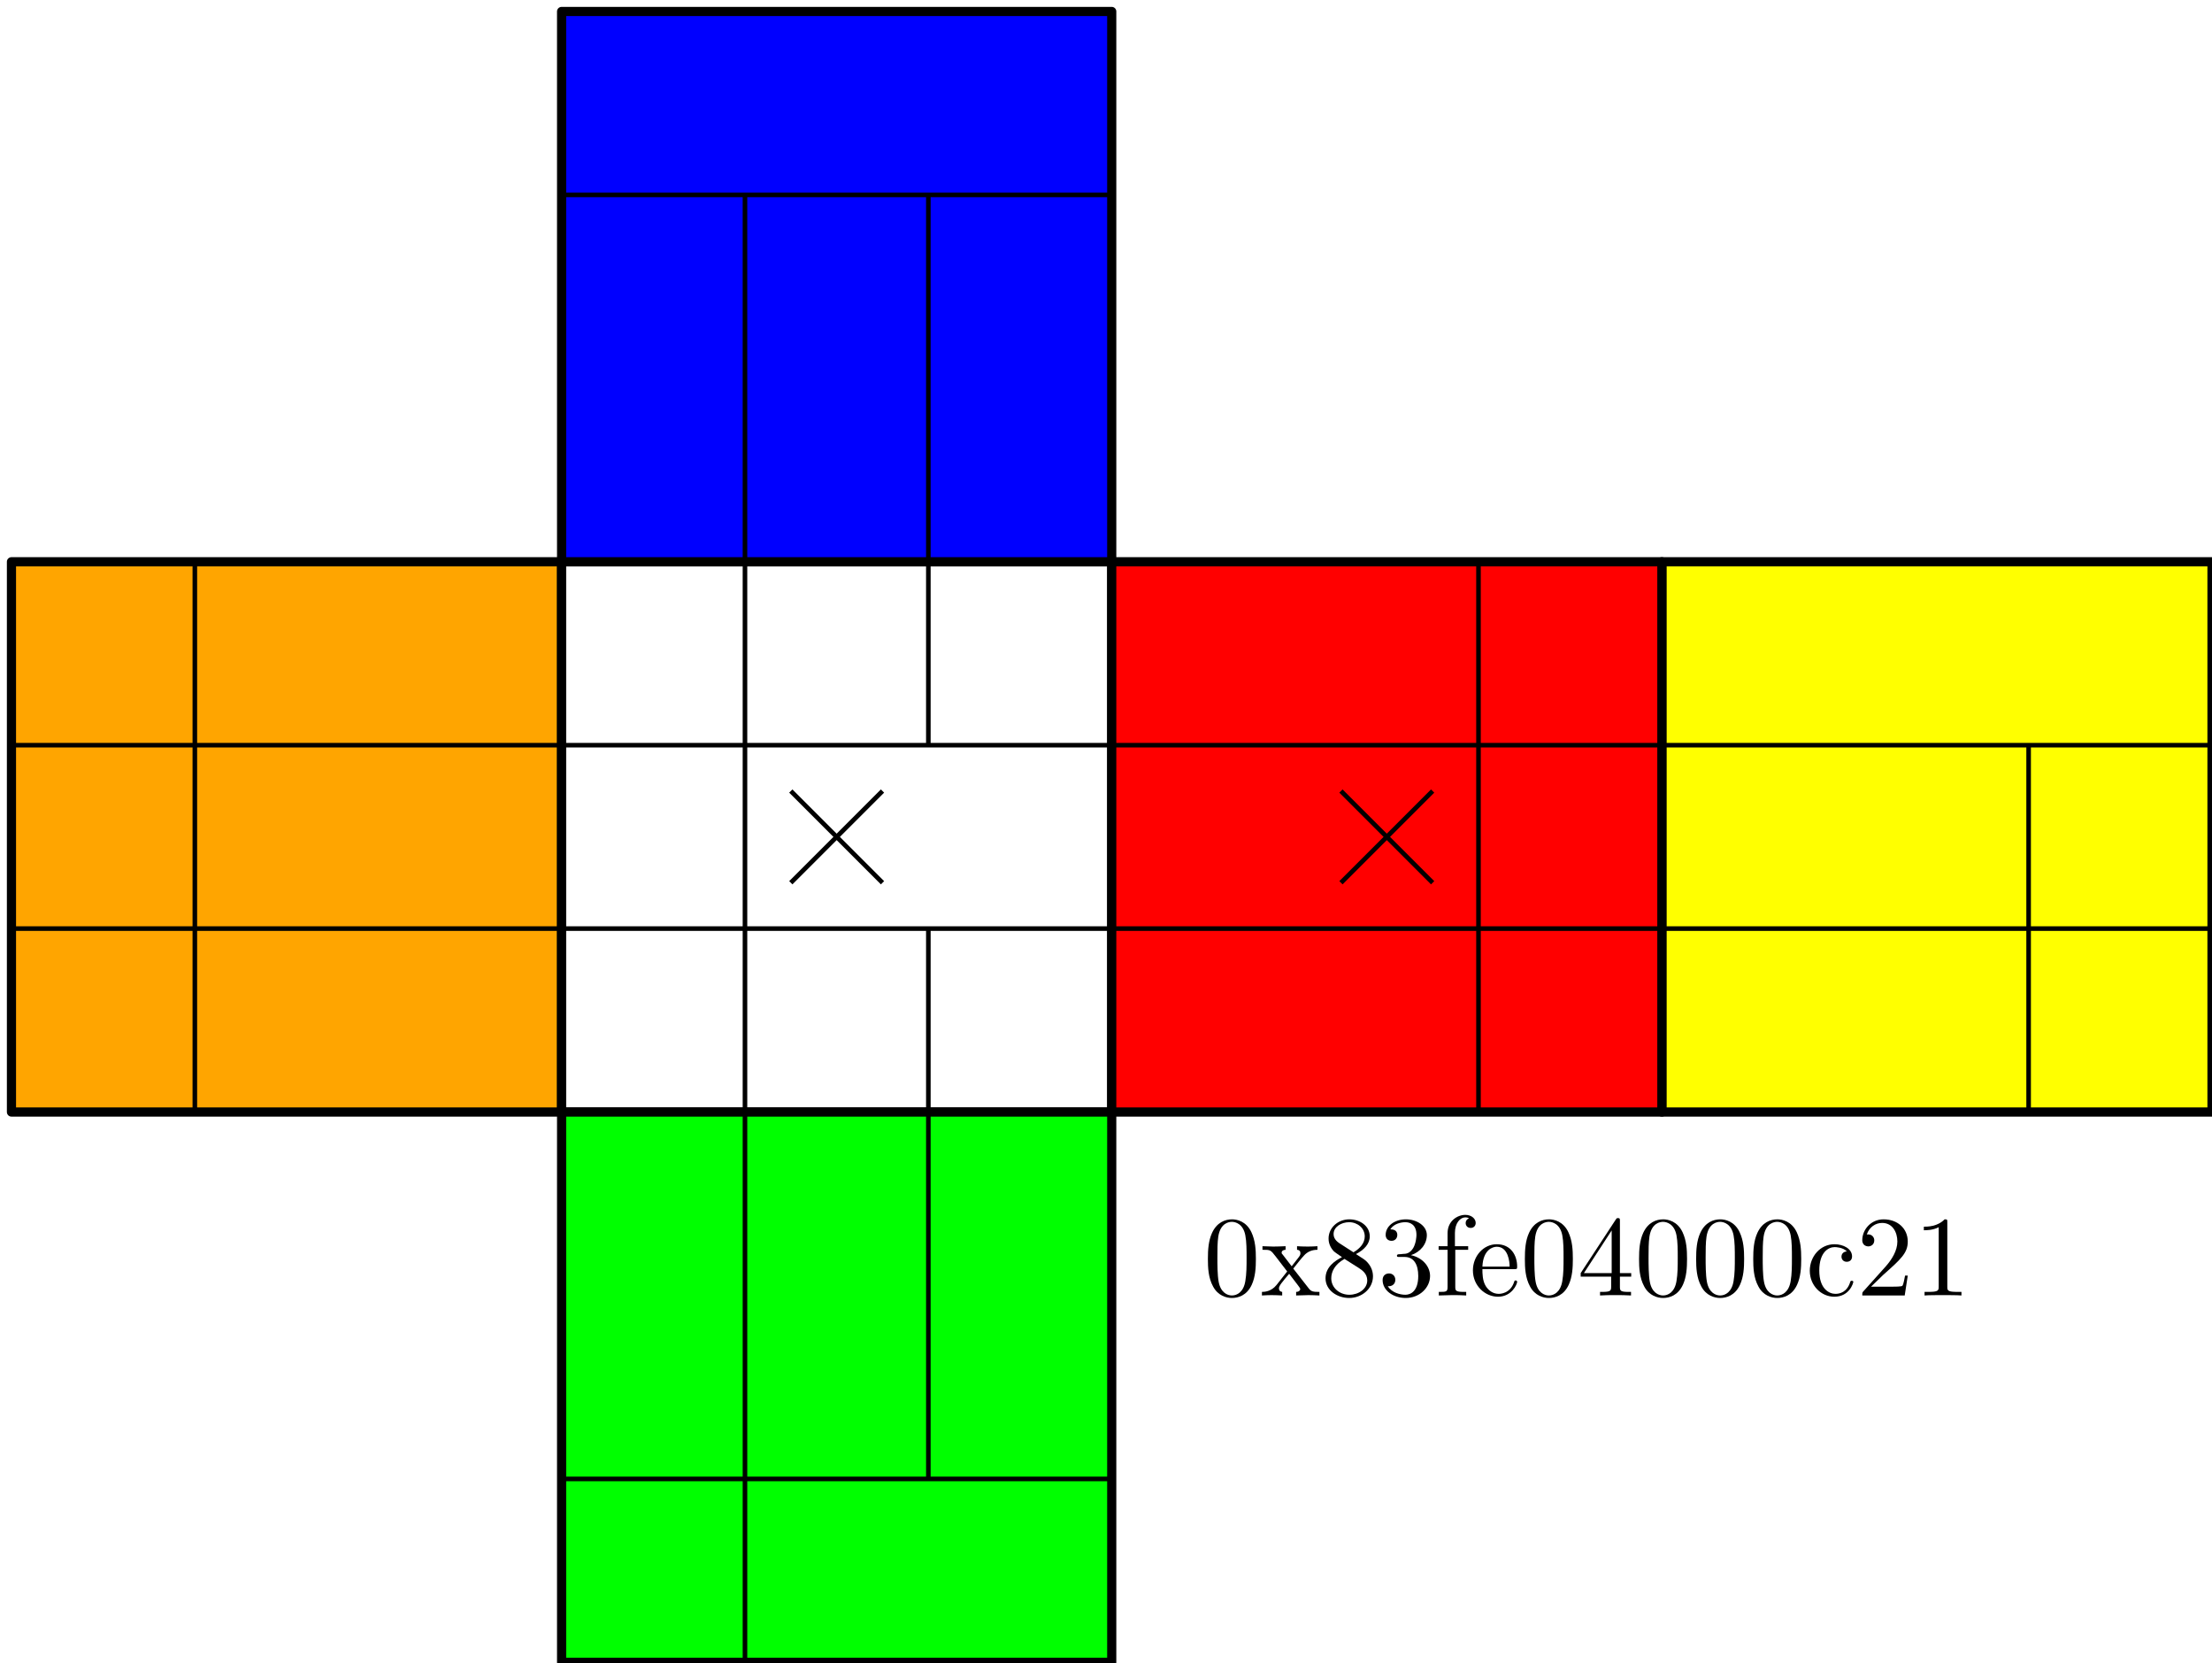
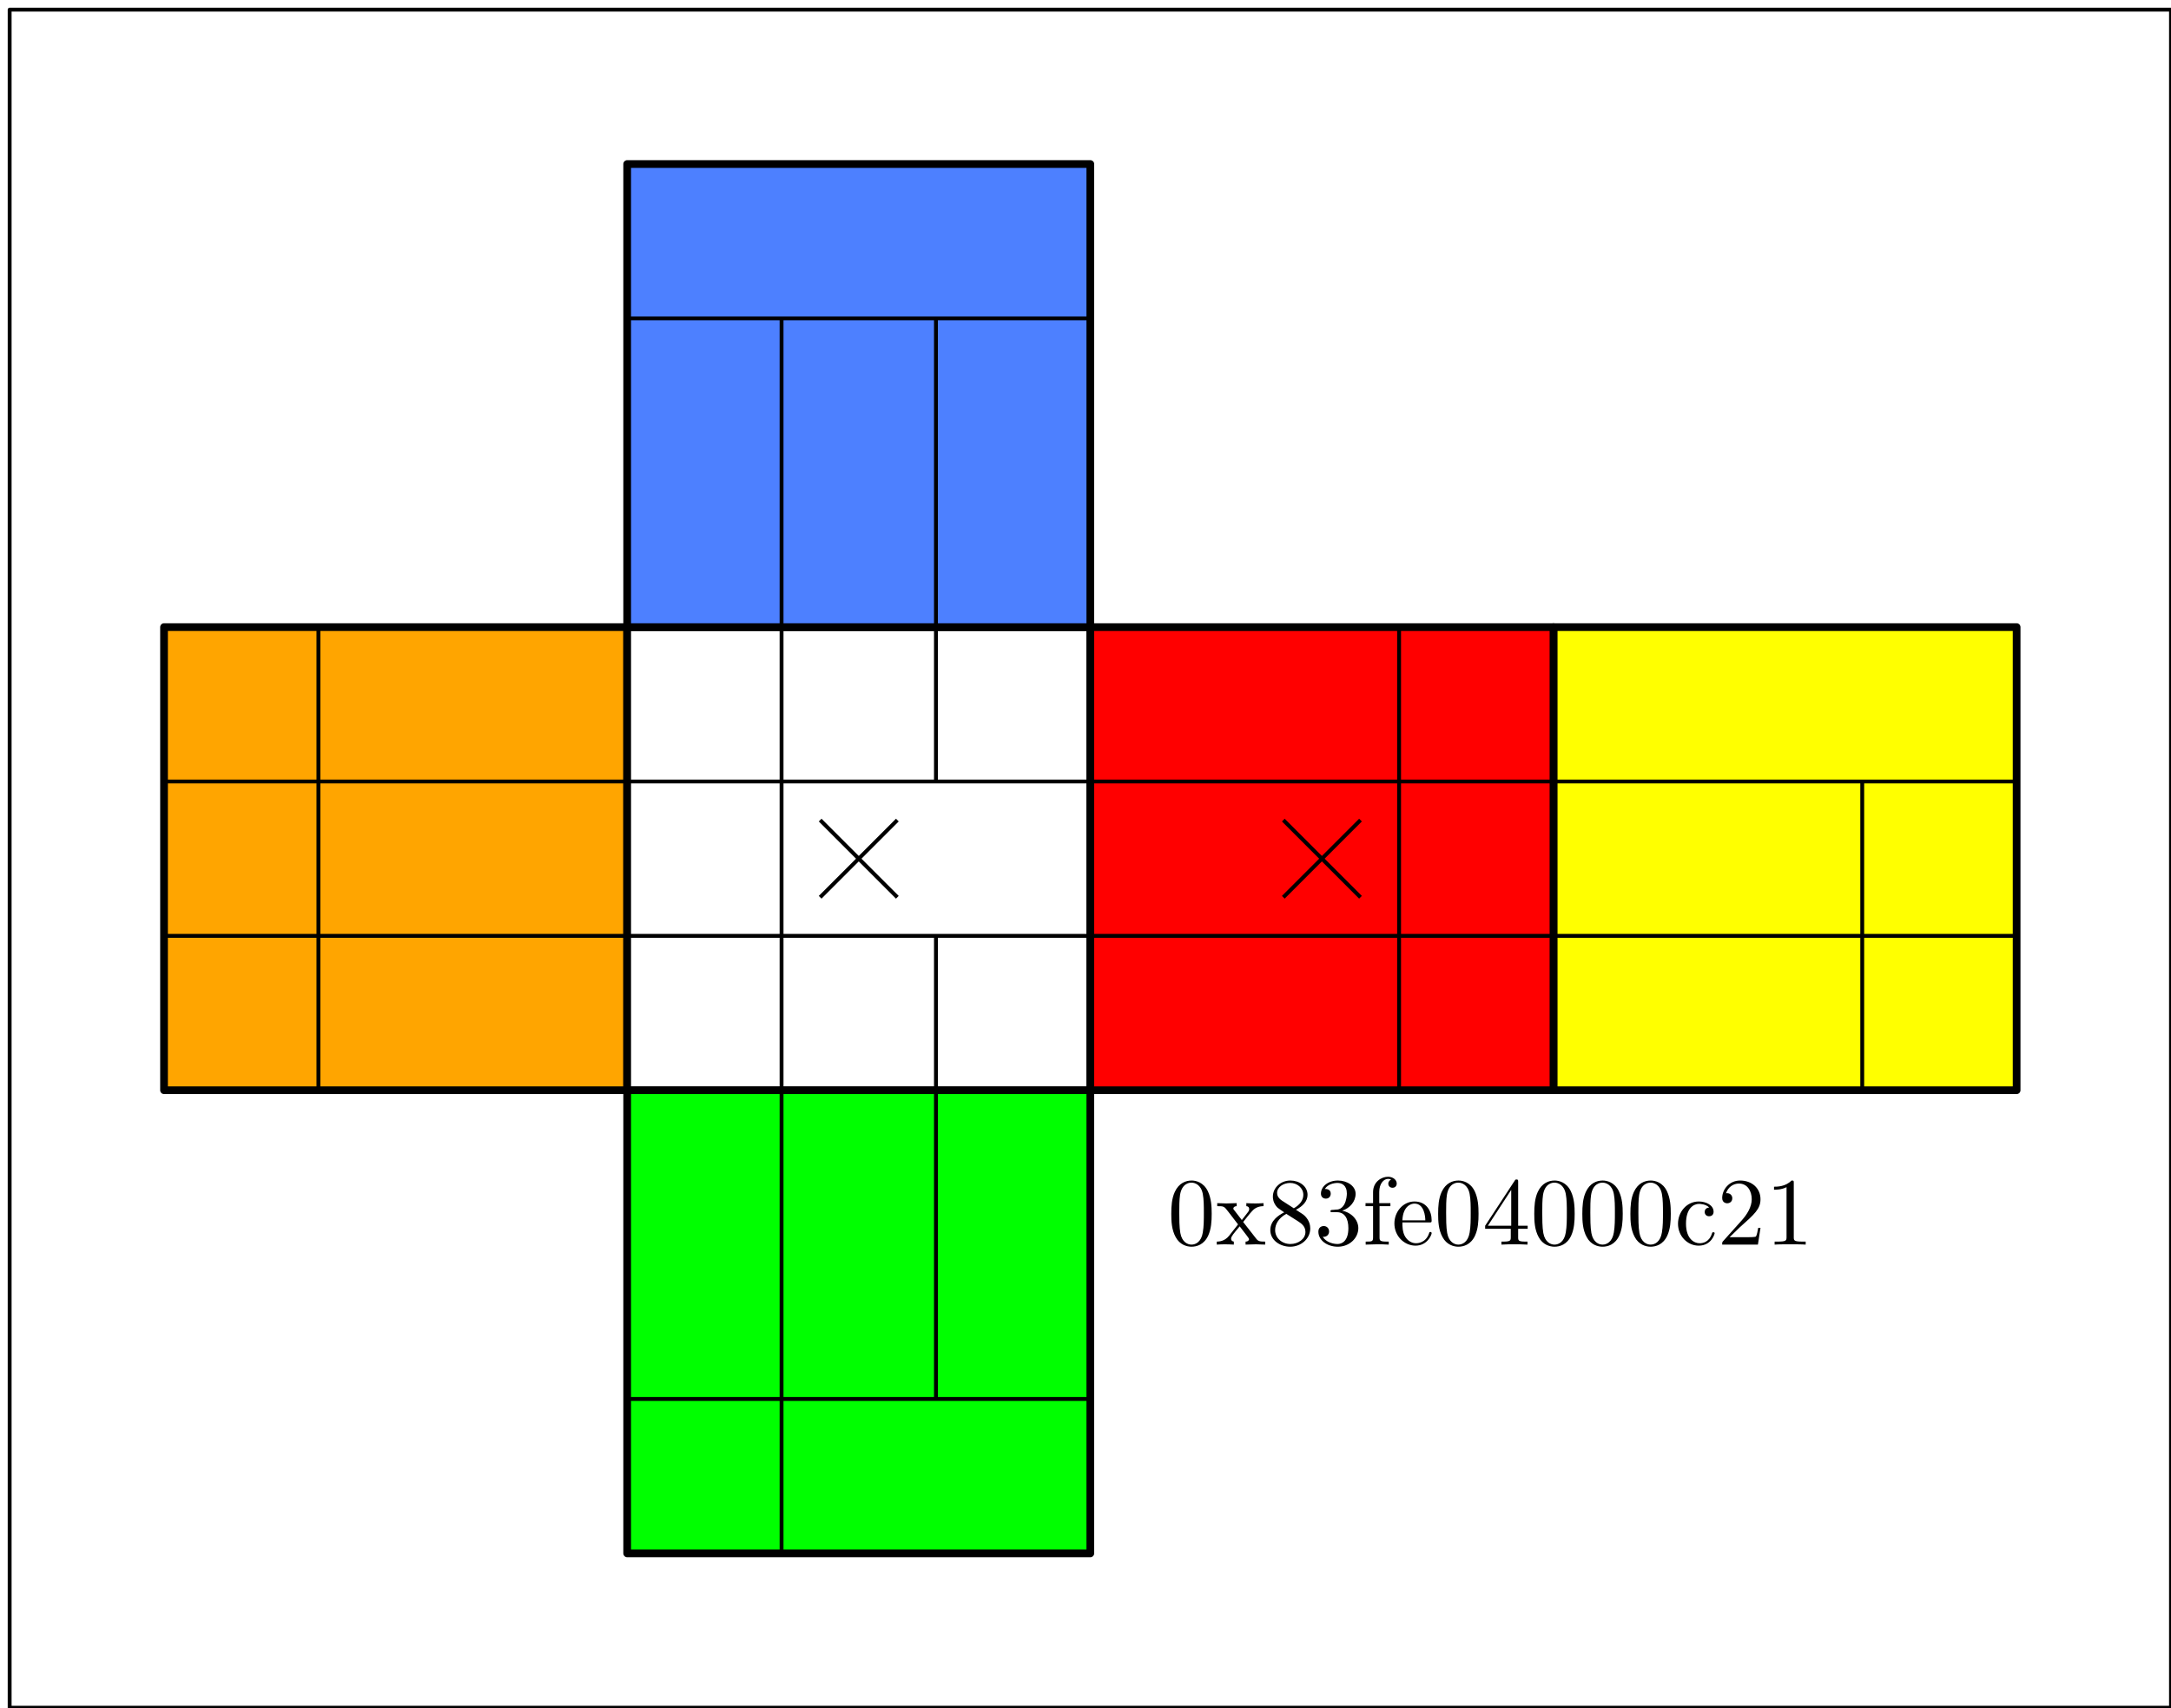
- <svg xmlns="http://www.w3.org/2000/svg" xmlns:xlink="http://www.w3.org/1999/xlink" width="193pt" height="145pt" viewBox="0 0 193 145" version="1.1">
+ <svg xmlns="http://www.w3.org/2000/svg" xmlns:xlink="http://www.w3.org/1999/xlink" width="225pt" height="177pt" viewBox="0 0 225 177" version="1.1">
  <defs>
    <g>
      <symbol overflow="visible" id="glyph0-0">
        <path style="stroke:none;" d="" />
      </symbol>
      <symbol overflow="visible" id="glyph0-1">
        <path style="stroke:none;" d="M 4.578 -3.188 C 4.578 -3.984 4.531 -4.781 4.188 -5.516 C 3.734 -6.484 2.906 -6.641 2.5 -6.641 C 1.891 -6.641 1.172 -6.375 0.75 -5.453 C 0.438 -4.766 0.391 -3.984 0.391 -3.188 C 0.391 -2.438 0.422 -1.547 0.844 -0.781 C 1.266 0.016 2 0.219 2.484 0.219 C 3.016 0.219 3.781 0.016 4.219 -0.938 C 4.531 -1.625 4.578 -2.406 4.578 -3.188 Z M 2.484 0 C 2.094 0 1.5 -0.25 1.328 -1.203 C 1.219 -1.797 1.219 -2.719 1.219 -3.312 C 1.219 -3.953 1.219 -4.609 1.297 -5.141 C 1.484 -6.328 2.234 -6.422 2.484 -6.422 C 2.812 -6.422 3.469 -6.234 3.656 -5.25 C 3.766 -4.688 3.766 -3.938 3.766 -3.312 C 3.766 -2.562 3.766 -1.891 3.656 -1.25 C 3.5 -0.297 2.938 0 2.484 0 Z M 2.484 0 " />
      </symbol>
      <symbol overflow="visible" id="glyph0-2">
        <path style="stroke:none;" d="M 2.859 -2.344 C 3.156 -2.719 3.531 -3.203 3.781 -3.469 C 4.094 -3.828 4.5 -3.984 4.969 -3.984 L 4.969 -4.297 C 4.703 -4.281 4.406 -4.266 4.141 -4.266 C 3.844 -4.266 3.312 -4.281 3.188 -4.297 L 3.188 -3.984 C 3.406 -3.969 3.484 -3.844 3.484 -3.672 C 3.484 -3.516 3.375 -3.391 3.328 -3.328 L 2.719 -2.547 L 1.938 -3.562 C 1.844 -3.656 1.844 -3.672 1.844 -3.734 C 1.844 -3.891 2 -3.984 2.188 -3.984 L 2.188 -4.297 C 1.938 -4.281 1.281 -4.266 1.109 -4.266 C 0.906 -4.266 0.438 -4.281 0.172 -4.297 L 0.172 -3.984 C 0.875 -3.984 0.875 -3.984 1.344 -3.375 L 2.328 -2.094 L 1.391 -0.906 C 0.922 -0.328 0.328 -0.312 0.125 -0.312 L 0.125 0 C 0.375 -0.016 0.688 -0.031 0.953 -0.031 C 1.234 -0.031 1.656 -0.016 1.891 0 L 1.891 -0.312 C 1.672 -0.344 1.609 -0.469 1.609 -0.625 C 1.609 -0.844 1.891 -1.172 2.5 -1.891 L 3.266 -0.891 C 3.344 -0.781 3.469 -0.625 3.469 -0.562 C 3.469 -0.469 3.375 -0.312 3.109 -0.312 L 3.109 0 C 3.406 -0.016 3.969 -0.031 4.188 -0.031 C 4.453 -0.031 4.844 -0.016 5.141 0 L 5.141 -0.312 C 4.609 -0.312 4.422 -0.328 4.203 -0.625 Z M 2.859 -2.344 " />
      </symbol>
      <symbol overflow="visible" id="glyph0-3">
        <path style="stroke:none;" d="M 1.625 -4.562 C 1.172 -4.859 1.125 -5.188 1.125 -5.359 C 1.125 -5.969 1.781 -6.391 2.484 -6.391 C 3.203 -6.391 3.844 -5.875 3.844 -5.156 C 3.844 -4.578 3.453 -4.109 2.859 -3.766 Z M 3.078 -3.609 C 3.797 -3.984 4.281 -4.5 4.281 -5.156 C 4.281 -6.078 3.406 -6.641 2.5 -6.641 C 1.5 -6.641 0.688 -5.906 0.688 -4.969 C 0.688 -4.797 0.703 -4.344 1.125 -3.875 C 1.234 -3.766 1.609 -3.516 1.859 -3.344 C 1.281 -3.047 0.422 -2.5 0.422 -1.5 C 0.422 -0.453 1.438 0.219 2.484 0.219 C 3.609 0.219 4.562 -0.609 4.562 -1.672 C 4.562 -2.031 4.453 -2.484 4.062 -2.906 C 3.875 -3.109 3.719 -3.203 3.078 -3.609 Z M 2.078 -3.188 L 3.312 -2.406 C 3.594 -2.219 4.062 -1.922 4.062 -1.312 C 4.062 -0.578 3.312 -0.062 2.5 -0.062 C 1.641 -0.062 0.922 -0.672 0.922 -1.5 C 0.922 -2.078 1.234 -2.719 2.078 -3.188 Z M 2.078 -3.188 " />
      </symbol>
      <symbol overflow="visible" id="glyph0-4">
        <path style="stroke:none;" d="M 2.891 -3.516 C 3.703 -3.781 4.281 -4.469 4.281 -5.266 C 4.281 -6.078 3.406 -6.641 2.453 -6.641 C 1.453 -6.641 0.688 -6.047 0.688 -5.281 C 0.688 -4.953 0.906 -4.766 1.203 -4.766 C 1.5 -4.766 1.703 -4.984 1.703 -5.281 C 1.703 -5.766 1.234 -5.766 1.094 -5.766 C 1.391 -6.266 2.047 -6.391 2.406 -6.391 C 2.828 -6.391 3.375 -6.172 3.375 -5.281 C 3.375 -5.156 3.344 -4.578 3.094 -4.141 C 2.797 -3.656 2.453 -3.625 2.203 -3.625 C 2.125 -3.609 1.891 -3.594 1.812 -3.594 C 1.734 -3.578 1.672 -3.562 1.672 -3.469 C 1.672 -3.359 1.734 -3.359 1.906 -3.359 L 2.344 -3.359 C 3.156 -3.359 3.531 -2.688 3.531 -1.703 C 3.531 -0.344 2.844 -0.062 2.406 -0.062 C 1.969 -0.062 1.219 -0.234 0.875 -0.812 C 1.219 -0.766 1.531 -0.984 1.531 -1.359 C 1.531 -1.719 1.266 -1.922 0.984 -1.922 C 0.734 -1.922 0.422 -1.781 0.422 -1.344 C 0.422 -0.438 1.344 0.219 2.438 0.219 C 3.656 0.219 4.562 -0.688 4.562 -1.703 C 4.562 -2.516 3.922 -3.297 2.891 -3.516 Z M 2.891 -3.516 " />
      </symbol>
      <symbol overflow="visible" id="glyph0-5">
        <path style="stroke:none;" d="M 1.75 -4.297 L 1.75 -5.453 C 1.75 -6.328 2.219 -6.812 2.656 -6.812 C 2.688 -6.812 2.844 -6.812 2.984 -6.734 C 2.875 -6.703 2.688 -6.562 2.688 -6.312 C 2.688 -6.094 2.844 -5.891 3.125 -5.891 C 3.406 -5.891 3.562 -6.094 3.562 -6.328 C 3.562 -6.703 3.188 -7.031 2.656 -7.031 C 1.969 -7.031 1.109 -6.5 1.109 -5.438 L 1.109 -4.297 L 0.328 -4.297 L 0.328 -3.984 L 1.109 -3.984 L 1.109 -0.75 C 1.109 -0.312 1 -0.312 0.344 -0.312 L 0.344 0 C 0.734 -0.016 1.203 -0.031 1.469 -0.031 C 1.875 -0.031 2.344 -0.031 2.734 0 L 2.734 -0.312 L 2.531 -0.312 C 1.797 -0.312 1.781 -0.422 1.781 -0.781 L 1.781 -3.984 L 2.906 -3.984 L 2.906 -4.297 Z M 1.75 -4.297 " />
      </symbol>
      <symbol overflow="visible" id="glyph0-6">
        <path style="stroke:none;" d="M 1.109 -2.516 C 1.172 -4 2.016 -4.25 2.359 -4.25 C 3.375 -4.25 3.484 -2.906 3.484 -2.516 Z M 1.109 -2.297 L 3.891 -2.297 C 4.109 -2.297 4.141 -2.297 4.141 -2.516 C 4.141 -3.5 3.594 -4.469 2.359 -4.469 C 1.203 -4.469 0.281 -3.438 0.281 -2.188 C 0.281 -0.859 1.328 0.109 2.469 0.109 C 3.688 0.109 4.141 -1 4.141 -1.188 C 4.141 -1.281 4.062 -1.312 4 -1.312 C 3.922 -1.312 3.891 -1.25 3.875 -1.172 C 3.531 -0.141 2.625 -0.141 2.531 -0.141 C 2.031 -0.141 1.641 -0.438 1.406 -0.812 C 1.109 -1.281 1.109 -1.938 1.109 -2.297 Z M 1.109 -2.297 " />
      </symbol>
      <symbol overflow="visible" id="glyph0-7">
        <path style="stroke:none;" d="M 2.938 -1.641 L 2.938 -0.781 C 2.938 -0.422 2.906 -0.312 2.172 -0.312 L 1.969 -0.312 L 1.969 0 C 2.375 -0.031 2.891 -0.031 3.312 -0.031 C 3.734 -0.031 4.25 -0.031 4.672 0 L 4.672 -0.312 L 4.453 -0.312 C 3.719 -0.312 3.703 -0.422 3.703 -0.781 L 3.703 -1.641 L 4.688 -1.641 L 4.688 -1.953 L 3.703 -1.953 L 3.703 -6.484 C 3.703 -6.688 3.703 -6.75 3.531 -6.75 C 3.453 -6.75 3.422 -6.75 3.344 -6.625 L 0.281 -1.953 L 0.281 -1.641 Z M 2.984 -1.953 L 0.562 -1.953 L 2.984 -5.672 Z M 2.984 -1.953 " />
      </symbol>
      <symbol overflow="visible" id="glyph0-8">
        <path style="stroke:none;" d="M 1.172 -2.172 C 1.172 -3.797 1.984 -4.219 2.516 -4.219 C 2.609 -4.219 3.234 -4.203 3.578 -3.844 C 3.172 -3.812 3.109 -3.516 3.109 -3.391 C 3.109 -3.125 3.297 -2.938 3.562 -2.938 C 3.828 -2.938 4.031 -3.094 4.031 -3.406 C 4.031 -4.078 3.266 -4.469 2.5 -4.469 C 1.25 -4.469 0.344 -3.391 0.344 -2.156 C 0.344 -0.875 1.328 0.109 2.484 0.109 C 3.812 0.109 4.141 -1.094 4.141 -1.188 C 4.141 -1.281 4.031 -1.281 4 -1.281 C 3.922 -1.281 3.891 -1.25 3.875 -1.188 C 3.594 -0.266 2.938 -0.141 2.578 -0.141 C 2.047 -0.141 1.172 -0.562 1.172 -2.172 Z M 1.172 -2.172 " />
      </symbol>
      <symbol overflow="visible" id="glyph0-9">
        <path style="stroke:none;" d="M 1.266 -0.766 L 2.328 -1.797 C 3.875 -3.172 4.469 -3.703 4.469 -4.703 C 4.469 -5.844 3.578 -6.641 2.359 -6.641 C 1.234 -6.641 0.5 -5.719 0.5 -4.828 C 0.5 -4.281 1 -4.281 1.031 -4.281 C 1.203 -4.281 1.547 -4.391 1.547 -4.812 C 1.547 -5.062 1.359 -5.328 1.016 -5.328 C 0.938 -5.328 0.922 -5.328 0.891 -5.312 C 1.109 -5.969 1.656 -6.328 2.234 -6.328 C 3.141 -6.328 3.562 -5.516 3.562 -4.703 C 3.562 -3.906 3.078 -3.125 2.516 -2.5 L 0.609 -0.375 C 0.5 -0.266 0.5 -0.234 0.5 0 L 4.203 0 L 4.469 -1.734 L 4.234 -1.734 C 4.172 -1.438 4.109 -1 4 -0.844 C 3.938 -0.766 3.281 -0.766 3.062 -0.766 Z M 1.266 -0.766 " />
      </symbol>
      <symbol overflow="visible" id="glyph0-10">
        <path style="stroke:none;" d="M 2.938 -6.375 C 2.938 -6.625 2.938 -6.641 2.703 -6.641 C 2.078 -6 1.203 -6 0.891 -6 L 0.891 -5.688 C 1.094 -5.688 1.672 -5.688 2.188 -5.953 L 2.188 -0.781 C 2.188 -0.422 2.156 -0.312 1.266 -0.312 L 0.953 -0.312 L 0.953 0 C 1.297 -0.031 2.156 -0.031 2.562 -0.031 C 2.953 -0.031 3.828 -0.031 4.172 0 L 4.172 -0.312 L 3.859 -0.312 C 2.953 -0.312 2.938 -0.422 2.938 -0.781 Z M 2.938 -6.375 " />
      </symbol>
    </g>
  </defs>
-   <g id="surface221">
-     <path style="fill-rule:evenodd;fill:rgb(100%,64.7%,0%);fill-opacity:1;stroke-width:0.8;stroke-linecap:butt;stroke-linejoin:round;stroke:rgb(0%,0%,0%);stroke-opacity:1;stroke-miterlimit:10;" d="M 128 704 L 128 656 L 176 656 L 176 704 Z M 128 704 " transform="matrix(1,0,0,-1,-127,753)" />
-     <path style="fill-rule:evenodd;fill:rgb(100%,100%,100%);fill-opacity:1;stroke-width:0.8;stroke-linecap:butt;stroke-linejoin:round;stroke:rgb(0%,0%,0%);stroke-opacity:1;stroke-miterlimit:10;" d="M 176 656 L 176 704 L 224 704 L 224 656 Z M 176 656 " transform="matrix(1,0,0,-1,-127,753)" />
-     <path style="fill-rule:evenodd;fill:rgb(100%,100%,0%);fill-opacity:1;stroke-width:0.8;stroke-linecap:butt;stroke-linejoin:round;stroke:rgb(0%,0%,0%);stroke-opacity:1;stroke-miterlimit:10;" d="M 272 656 L 272 704 L 320 704 L 320 656 Z M 272 656 " transform="matrix(1,0,0,-1,-127,753)" />
-     <path style="fill-rule:evenodd;fill:rgb(0%,100%,0%);fill-opacity:1;stroke-width:0.8;stroke-linecap:butt;stroke-linejoin:round;stroke:rgb(0%,0%,0%);stroke-opacity:1;stroke-miterlimit:10;" d="M 176 656 L 176 608 L 224 608 L 224 656 Z M 176 656 " transform="matrix(1,0,0,-1,-127,753)" />
-     <path style="fill-rule:evenodd;fill:rgb(0%,0%,100%);fill-opacity:1;stroke-width:0.8;stroke-linecap:butt;stroke-linejoin:round;stroke:rgb(0%,0%,0%);stroke-opacity:1;stroke-miterlimit:10;" d="M 176 704 L 176 752 L 224 752 L 224 704 Z M 176 704 " transform="matrix(1,0,0,-1,-127,753)" />
-     <path style="fill-rule:evenodd;fill:rgb(100%,0%,0%);fill-opacity:1;stroke-width:0.8;stroke-linecap:butt;stroke-linejoin:round;stroke:rgb(0%,0%,0%);stroke-opacity:1;stroke-miterlimit:10;" d="M 224 656 L 224 704 L 272 704 L 272 656 Z M 224 656 " transform="matrix(1,0,0,-1,-127,753)" />
-     <path style="fill-rule:evenodd;fill:rgb(100%,0%,0%);fill-opacity:1;stroke-width:0.4;stroke-linecap:butt;stroke-linejoin:round;stroke:rgb(0%,0%,0%);stroke-opacity:1;stroke-miterlimit:10;" d="M 196 684 L 204 676 " transform="matrix(1,0,0,-1,-127,753)" />
-     <path style="fill-rule:evenodd;fill:rgb(100%,0%,0%);fill-opacity:1;stroke-width:0.4;stroke-linecap:butt;stroke-linejoin:round;stroke:rgb(0%,0%,0%);stroke-opacity:1;stroke-miterlimit:10;" d="M 196 676 L 204 684 " transform="matrix(1,0,0,-1,-127,753)" />
+   <g id="surface1001">
+     <path style="fill-rule:evenodd;fill:rgb(100%,64.7%,0%);fill-opacity:1;stroke-width:0.8;stroke-linecap:butt;stroke-linejoin:round;stroke:rgb(0%,0%,0%);stroke-opacity:1;stroke-miterlimit:10;" d="M 128 704 L 128 656 L 176 656 L 176 704 Z M 128 704 " transform="matrix(1,0,0,-1,-111,769)" />
+     <path style="fill-rule:evenodd;fill:rgb(100%,100%,100%);fill-opacity:1;stroke-width:0.8;stroke-linecap:butt;stroke-linejoin:round;stroke:rgb(0%,0%,0%);stroke-opacity:1;stroke-miterlimit:10;" d="M 176 656 L 176 704 L 224 704 L 224 656 Z M 176 656 " transform="matrix(1,0,0,-1,-111,769)" />
+     <path style="fill-rule:evenodd;fill:rgb(100%,100%,0%);fill-opacity:1;stroke-width:0.8;stroke-linecap:butt;stroke-linejoin:round;stroke:rgb(0%,0%,0%);stroke-opacity:1;stroke-miterlimit:10;" d="M 272 656 L 272 704 L 320 704 L 320 656 Z M 272 656 " transform="matrix(1,0,0,-1,-111,769)" />
+     <path style="fill-rule:evenodd;fill:rgb(0%,100%,0%);fill-opacity:1;stroke-width:0.8;stroke-linecap:butt;stroke-linejoin:round;stroke:rgb(0%,0%,0%);stroke-opacity:1;stroke-miterlimit:10;" d="M 176 656 L 176 608 L 224 608 L 224 656 Z M 176 656 " transform="matrix(1,0,0,-1,-111,769)" />
+     <path style="fill-rule:evenodd;fill:rgb(30%,50%,100%);fill-opacity:1;stroke-width:0.8;stroke-linecap:butt;stroke-linejoin:round;stroke:rgb(0%,0%,0%);stroke-opacity:1;stroke-miterlimit:10;" d="M 176 704 L 176 752 L 224 752 L 224 704 Z M 176 704 " transform="matrix(1,0,0,-1,-111,769)" />
+     <path style="fill-rule:evenodd;fill:rgb(100%,0%,0%);fill-opacity:1;stroke-width:0.8;stroke-linecap:butt;stroke-linejoin:round;stroke:rgb(0%,0%,0%);stroke-opacity:1;stroke-miterlimit:10;" d="M 224 656 L 224 704 L 272 704 L 272 656 Z M 224 656 " transform="matrix(1,0,0,-1,-111,769)" />
+     <path style="fill-rule:evenodd;fill:rgb(100%,0%,0%);fill-opacity:1;stroke-width:0.4;stroke-linecap:butt;stroke-linejoin:round;stroke:rgb(0%,0%,0%);stroke-opacity:1;stroke-miterlimit:10;" d="M 196 684 L 204 676 " transform="matrix(1,0,0,-1,-111,769)" />
+     <path style="fill-rule:evenodd;fill:rgb(100%,0%,0%);fill-opacity:1;stroke-width:0.4;stroke-linecap:butt;stroke-linejoin:round;stroke:rgb(0%,0%,0%);stroke-opacity:1;stroke-miterlimit:10;" d="M 196 676 L 204 684 " transform="matrix(1,0,0,-1,-111,769)" />
    <g style="fill:rgb(0%,0%,0%);fill-opacity:1;">
-       <use xlink:href="#glyph0-1" x="105" y="113" />
-       <use xlink:href="#glyph0-2" x="109.981" y="113" />
-       <use xlink:href="#glyph0-3" x="115.232" y="113" />
-       <use xlink:href="#glyph0-4" x="120.213" y="113" />
-       <use xlink:href="#glyph0-5" x="125.194" y="113" />
-       <use xlink:href="#glyph0-6" x="128.233" y="113" />
-       <use xlink:href="#glyph0-1" x="132.656" y="113" />
-       <use xlink:href="#glyph0-7" x="137.637" y="113" />
-       <use xlink:href="#glyph0-1" x="142.619" y="113" />
-       <use xlink:href="#glyph0-1" x="147.6" y="113" />
-       <use xlink:href="#glyph0-1" x="152.581" y="113" />
-       <use xlink:href="#glyph0-8" x="157.563" y="113" />
-       <use xlink:href="#glyph0-9" x="161.986" y="113" />
-       <use xlink:href="#glyph0-10" x="166.967" y="113" />
+       <use xlink:href="#glyph0-1" x="121" y="129" />
+       <use xlink:href="#glyph0-2" x="125.981" y="129" />
+       <use xlink:href="#glyph0-3" x="131.232" y="129" />
+       <use xlink:href="#glyph0-4" x="136.213" y="129" />
+       <use xlink:href="#glyph0-5" x="141.194" y="129" />
+       <use xlink:href="#glyph0-6" x="144.233" y="129" />
+       <use xlink:href="#glyph0-1" x="148.656" y="129" />
+       <use xlink:href="#glyph0-7" x="153.637" y="129" />
+       <use xlink:href="#glyph0-1" x="158.619" y="129" />
+       <use xlink:href="#glyph0-1" x="163.6" y="129" />
+       <use xlink:href="#glyph0-1" x="168.581" y="129" />
+       <use xlink:href="#glyph0-8" x="173.563" y="129" />
+       <use xlink:href="#glyph0-9" x="177.986" y="129" />
+       <use xlink:href="#glyph0-10" x="182.967" y="129" />
    </g>
-     <path style="fill-rule:evenodd;fill:rgb(100%,0%,0%);fill-opacity:1;stroke-width:0.4;stroke-linecap:butt;stroke-linejoin:round;stroke:rgb(0%,0%,0%);stroke-opacity:1;stroke-miterlimit:10;" d="M 244 684 L 252 676 " transform="matrix(1,0,0,-1,-127,753)" />
-     <path style="fill-rule:evenodd;fill:rgb(100%,0%,0%);fill-opacity:1;stroke-width:0.4;stroke-linecap:butt;stroke-linejoin:round;stroke:rgb(0%,0%,0%);stroke-opacity:1;stroke-miterlimit:10;" d="M 244 676 L 252 684 " transform="matrix(1,0,0,-1,-127,753)" />
-     <path style="fill:none;stroke-width:0.4;stroke-linecap:butt;stroke-linejoin:round;stroke:rgb(0%,0%,0%);stroke-opacity:1;stroke-miterlimit:10;" d="M 144 704 L 144 656 " transform="matrix(1,0,0,-1,-127,753)" />
-     <path style="fill:none;stroke-width:0.4;stroke-linecap:butt;stroke-linejoin:round;stroke:rgb(0%,0%,0%);stroke-opacity:1;stroke-miterlimit:10;" d="M 128 688 L 176 688 " transform="matrix(1,0,0,-1,-127,753)" />
-     <path style="fill:none;stroke-width:0.4;stroke-linecap:butt;stroke-linejoin:round;stroke:rgb(0%,0%,0%);stroke-opacity:1;stroke-miterlimit:10;" d="M 128 672 L 176 672 " transform="matrix(1,0,0,-1,-127,753)" />
-     <path style="fill:none;stroke-width:0.4;stroke-linecap:butt;stroke-linejoin:round;stroke:rgb(0%,0%,0%);stroke-opacity:1;stroke-miterlimit:10;" d="M 176 736 L 224 736 " transform="matrix(1,0,0,-1,-127,753)" />
-     <path style="fill:none;stroke-width:0.4;stroke-linecap:butt;stroke-linejoin:round;stroke:rgb(0%,0%,0%);stroke-opacity:1;stroke-miterlimit:10;" d="M 192 736 L 192 704 " transform="matrix(1,0,0,-1,-127,753)" />
-     <path style="fill:none;stroke-width:0.4;stroke-linecap:butt;stroke-linejoin:round;stroke:rgb(0%,0%,0%);stroke-opacity:1;stroke-miterlimit:10;" d="M 208 736 L 208 704 " transform="matrix(1,0,0,-1,-127,753)" />
-     <path style="fill:none;stroke-width:0.4;stroke-linecap:butt;stroke-linejoin:round;stroke:rgb(0%,0%,0%);stroke-opacity:1;stroke-miterlimit:10;" d="M 192 704 L 192 656 " transform="matrix(1,0,0,-1,-127,753)" />
-     <path style="fill:none;stroke-width:0.4;stroke-linecap:butt;stroke-linejoin:round;stroke:rgb(0%,0%,0%);stroke-opacity:1;stroke-miterlimit:10;" d="M 176 688 L 224 688 " transform="matrix(1,0,0,-1,-127,753)" />
-     <path style="fill:none;stroke-width:0.4;stroke-linecap:butt;stroke-linejoin:round;stroke:rgb(0%,0%,0%);stroke-opacity:1;stroke-miterlimit:10;" d="M 176 672 L 224 672 " transform="matrix(1,0,0,-1,-127,753)" />
-     <path style="fill:none;stroke-width:0.4;stroke-linecap:butt;stroke-linejoin:round;stroke:rgb(0%,0%,0%);stroke-opacity:1;stroke-miterlimit:10;" d="M 192 656 L 192 608 " transform="matrix(1,0,0,-1,-127,753)" />
-     <path style="fill:none;stroke-width:0.4;stroke-linecap:butt;stroke-linejoin:round;stroke:rgb(0%,0%,0%);stroke-opacity:1;stroke-miterlimit:10;" d="M 208 656 L 208 624 " transform="matrix(1,0,0,-1,-127,753)" />
-     <path style="fill:none;stroke-width:0.4;stroke-linecap:butt;stroke-linejoin:round;stroke:rgb(0%,0%,0%);stroke-opacity:1;stroke-miterlimit:10;" d="M 176 624 L 224 624 " transform="matrix(1,0,0,-1,-127,753)" />
-     <path style="fill:none;stroke-width:0.4;stroke-linecap:butt;stroke-linejoin:round;stroke:rgb(0%,0%,0%);stroke-opacity:1;stroke-miterlimit:10;" d="M 224 688 L 272 688 " transform="matrix(1,0,0,-1,-127,753)" />
-     <path style="fill:none;stroke-width:0.4;stroke-linecap:butt;stroke-linejoin:round;stroke:rgb(0%,0%,0%);stroke-opacity:1;stroke-miterlimit:10;" d="M 256 704 L 256 656 " transform="matrix(1,0,0,-1,-127,753)" />
-     <path style="fill:none;stroke-width:0.4;stroke-linecap:butt;stroke-linejoin:round;stroke:rgb(0%,0%,0%);stroke-opacity:1;stroke-miterlimit:10;" d="M 272 672 L 224 672 " transform="matrix(1,0,0,-1,-127,753)" />
-     <path style="fill:none;stroke-width:0.4;stroke-linecap:butt;stroke-linejoin:round;stroke:rgb(0%,0%,0%);stroke-opacity:1;stroke-miterlimit:10;" d="M 272 688 L 320 688 " transform="matrix(1,0,0,-1,-127,753)" />
-     <path style="fill:none;stroke-width:0.4;stroke-linecap:butt;stroke-linejoin:round;stroke:rgb(0%,0%,0%);stroke-opacity:1;stroke-miterlimit:10;" d="M 304 688 L 304 656 " transform="matrix(1,0,0,-1,-127,753)" />
-     <path style="fill:none;stroke-width:0.4;stroke-linecap:butt;stroke-linejoin:round;stroke:rgb(0%,0%,0%);stroke-opacity:1;stroke-miterlimit:10;" d="M 304 672 L 272 672 " transform="matrix(1,0,0,-1,-127,753)" />
-     <path style="fill:none;stroke-width:0.4;stroke-linecap:butt;stroke-linejoin:round;stroke:rgb(0%,0%,0%);stroke-opacity:1;stroke-miterlimit:10;" d="M 208 704 L 208 688 " transform="matrix(1,0,0,-1,-127,753)" />
-     <path style="fill:none;stroke-width:0.4;stroke-linecap:butt;stroke-linejoin:round;stroke:rgb(0%,0%,0%);stroke-opacity:1;stroke-miterlimit:10;" d="M 208 672 L 208 656 " transform="matrix(1,0,0,-1,-127,753)" />
-     <path style="fill:none;stroke-width:0.4;stroke-linecap:butt;stroke-linejoin:round;stroke:rgb(0%,0%,0%);stroke-opacity:1;stroke-miterlimit:10;" d="M 304 672 L 320 672 " transform="matrix(1,0,0,-1,-127,753)" />
+     <path style="fill-rule:evenodd;fill:rgb(100%,0%,0%);fill-opacity:1;stroke-width:0.4;stroke-linecap:butt;stroke-linejoin:round;stroke:rgb(0%,0%,0%);stroke-opacity:1;stroke-miterlimit:10;" d="M 244 684 L 252 676 " transform="matrix(1,0,0,-1,-111,769)" />
+     <path style="fill-rule:evenodd;fill:rgb(100%,0%,0%);fill-opacity:1;stroke-width:0.4;stroke-linecap:butt;stroke-linejoin:round;stroke:rgb(0%,0%,0%);stroke-opacity:1;stroke-miterlimit:10;" d="M 244 676 L 252 684 " transform="matrix(1,0,0,-1,-111,769)" />
+     <path style="fill:none;stroke-width:0.4;stroke-linecap:butt;stroke-linejoin:round;stroke:rgb(0%,0%,0%);stroke-opacity:1;stroke-miterlimit:10;" d="M 144 704 L 144 656 " transform="matrix(1,0,0,-1,-111,769)" />
+     <path style="fill:none;stroke-width:0.4;stroke-linecap:butt;stroke-linejoin:round;stroke:rgb(0%,0%,0%);stroke-opacity:1;stroke-miterlimit:10;" d="M 128 688 L 176 688 " transform="matrix(1,0,0,-1,-111,769)" />
+     <path style="fill:none;stroke-width:0.4;stroke-linecap:butt;stroke-linejoin:round;stroke:rgb(0%,0%,0%);stroke-opacity:1;stroke-miterlimit:10;" d="M 128 672 L 176 672 " transform="matrix(1,0,0,-1,-111,769)" />
+     <path style="fill:none;stroke-width:0.4;stroke-linecap:butt;stroke-linejoin:round;stroke:rgb(0%,0%,0%);stroke-opacity:1;stroke-miterlimit:10;" d="M 176 736 L 224 736 " transform="matrix(1,0,0,-1,-111,769)" />
+     <path style="fill:none;stroke-width:0.4;stroke-linecap:butt;stroke-linejoin:round;stroke:rgb(0%,0%,0%);stroke-opacity:1;stroke-miterlimit:10;" d="M 192 736 L 192 704 " transform="matrix(1,0,0,-1,-111,769)" />
+     <path style="fill:none;stroke-width:0.4;stroke-linecap:butt;stroke-linejoin:round;stroke:rgb(0%,0%,0%);stroke-opacity:1;stroke-miterlimit:10;" d="M 208 736 L 208 704 " transform="matrix(1,0,0,-1,-111,769)" />
+     <path style="fill:none;stroke-width:0.4;stroke-linecap:butt;stroke-linejoin:round;stroke:rgb(0%,0%,0%);stroke-opacity:1;stroke-miterlimit:10;" d="M 192 704 L 192 656 " transform="matrix(1,0,0,-1,-111,769)" />
+     <path style="fill:none;stroke-width:0.4;stroke-linecap:butt;stroke-linejoin:round;stroke:rgb(0%,0%,0%);stroke-opacity:1;stroke-miterlimit:10;" d="M 176 688 L 224 688 " transform="matrix(1,0,0,-1,-111,769)" />
+     <path style="fill:none;stroke-width:0.4;stroke-linecap:butt;stroke-linejoin:round;stroke:rgb(0%,0%,0%);stroke-opacity:1;stroke-miterlimit:10;" d="M 176 672 L 224 672 " transform="matrix(1,0,0,-1,-111,769)" />
+     <path style="fill:none;stroke-width:0.4;stroke-linecap:butt;stroke-linejoin:round;stroke:rgb(0%,0%,0%);stroke-opacity:1;stroke-miterlimit:10;" d="M 192 656 L 192 608 " transform="matrix(1,0,0,-1,-111,769)" />
+     <path style="fill:none;stroke-width:0.4;stroke-linecap:butt;stroke-linejoin:round;stroke:rgb(0%,0%,0%);stroke-opacity:1;stroke-miterlimit:10;" d="M 208 656 L 208 624 " transform="matrix(1,0,0,-1,-111,769)" />
+     <path style="fill:none;stroke-width:0.4;stroke-linecap:butt;stroke-linejoin:round;stroke:rgb(0%,0%,0%);stroke-opacity:1;stroke-miterlimit:10;" d="M 176 624 L 224 624 " transform="matrix(1,0,0,-1,-111,769)" />
+     <path style="fill:none;stroke-width:0.4;stroke-linecap:butt;stroke-linejoin:round;stroke:rgb(0%,0%,0%);stroke-opacity:1;stroke-miterlimit:10;" d="M 224 688 L 272 688 " transform="matrix(1,0,0,-1,-111,769)" />
+     <path style="fill:none;stroke-width:0.4;stroke-linecap:butt;stroke-linejoin:round;stroke:rgb(0%,0%,0%);stroke-opacity:1;stroke-miterlimit:10;" d="M 256 704 L 256 656 " transform="matrix(1,0,0,-1,-111,769)" />
+     <path style="fill:none;stroke-width:0.4;stroke-linecap:butt;stroke-linejoin:round;stroke:rgb(0%,0%,0%);stroke-opacity:1;stroke-miterlimit:10;" d="M 272 672 L 224 672 " transform="matrix(1,0,0,-1,-111,769)" />
+     <path style="fill:none;stroke-width:0.4;stroke-linecap:butt;stroke-linejoin:round;stroke:rgb(0%,0%,0%);stroke-opacity:1;stroke-miterlimit:10;" d="M 272 688 L 320 688 " transform="matrix(1,0,0,-1,-111,769)" />
+     <path style="fill:none;stroke-width:0.4;stroke-linecap:butt;stroke-linejoin:round;stroke:rgb(0%,0%,0%);stroke-opacity:1;stroke-miterlimit:10;" d="M 304 688 L 304 656 " transform="matrix(1,0,0,-1,-111,769)" />
+     <path style="fill:none;stroke-width:0.4;stroke-linecap:butt;stroke-linejoin:round;stroke:rgb(0%,0%,0%);stroke-opacity:1;stroke-miterlimit:10;" d="M 304 672 L 272 672 " transform="matrix(1,0,0,-1,-111,769)" />
+     <path style="fill:none;stroke-width:0.4;stroke-linecap:butt;stroke-linejoin:round;stroke:rgb(0%,0%,0%);stroke-opacity:1;stroke-miterlimit:10;" d="M 208 704 L 208 688 " transform="matrix(1,0,0,-1,-111,769)" />
+     <path style="fill:none;stroke-width:0.4;stroke-linecap:butt;stroke-linejoin:round;stroke:rgb(0%,0%,0%);stroke-opacity:1;stroke-miterlimit:10;" d="M 208 672 L 208 656 " transform="matrix(1,0,0,-1,-111,769)" />
+     <path style="fill:none;stroke-width:0.4;stroke-linecap:butt;stroke-linejoin:round;stroke:rgb(0%,0%,0%);stroke-opacity:1;stroke-miterlimit:10;" d="M 304 672 L 320 672 " transform="matrix(1,0,0,-1,-111,769)" />
+     <path style="fill:none;stroke-width:0.4;stroke-linecap:butt;stroke-linejoin:round;stroke:rgb(0%,0%,0%);stroke-opacity:1;stroke-miterlimit:10;" d="M 112 768 L 112 592 L 336 592 L 336 768 Z M 112 768 " transform="matrix(1,0,0,-1,-111,769)" />
  </g>
</svg>
